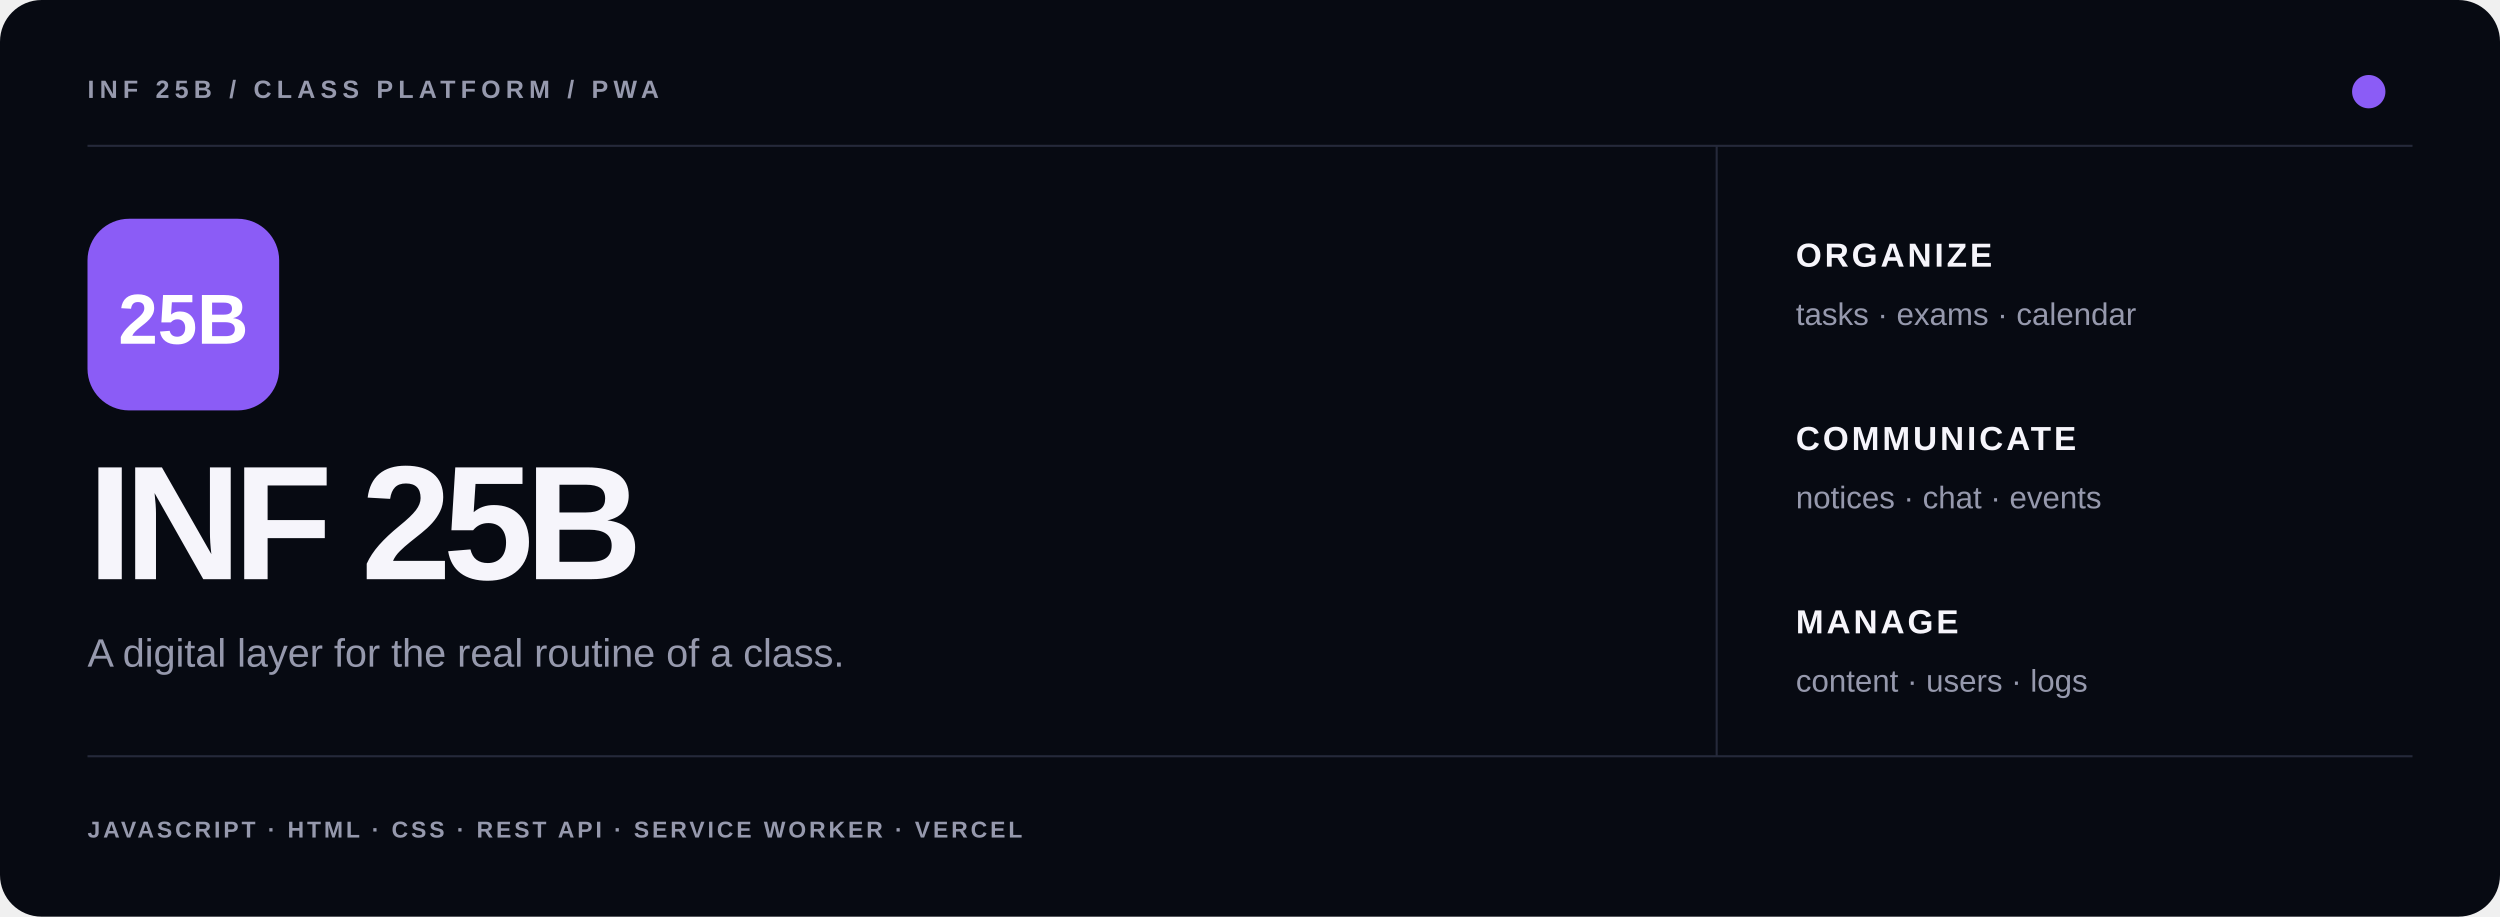
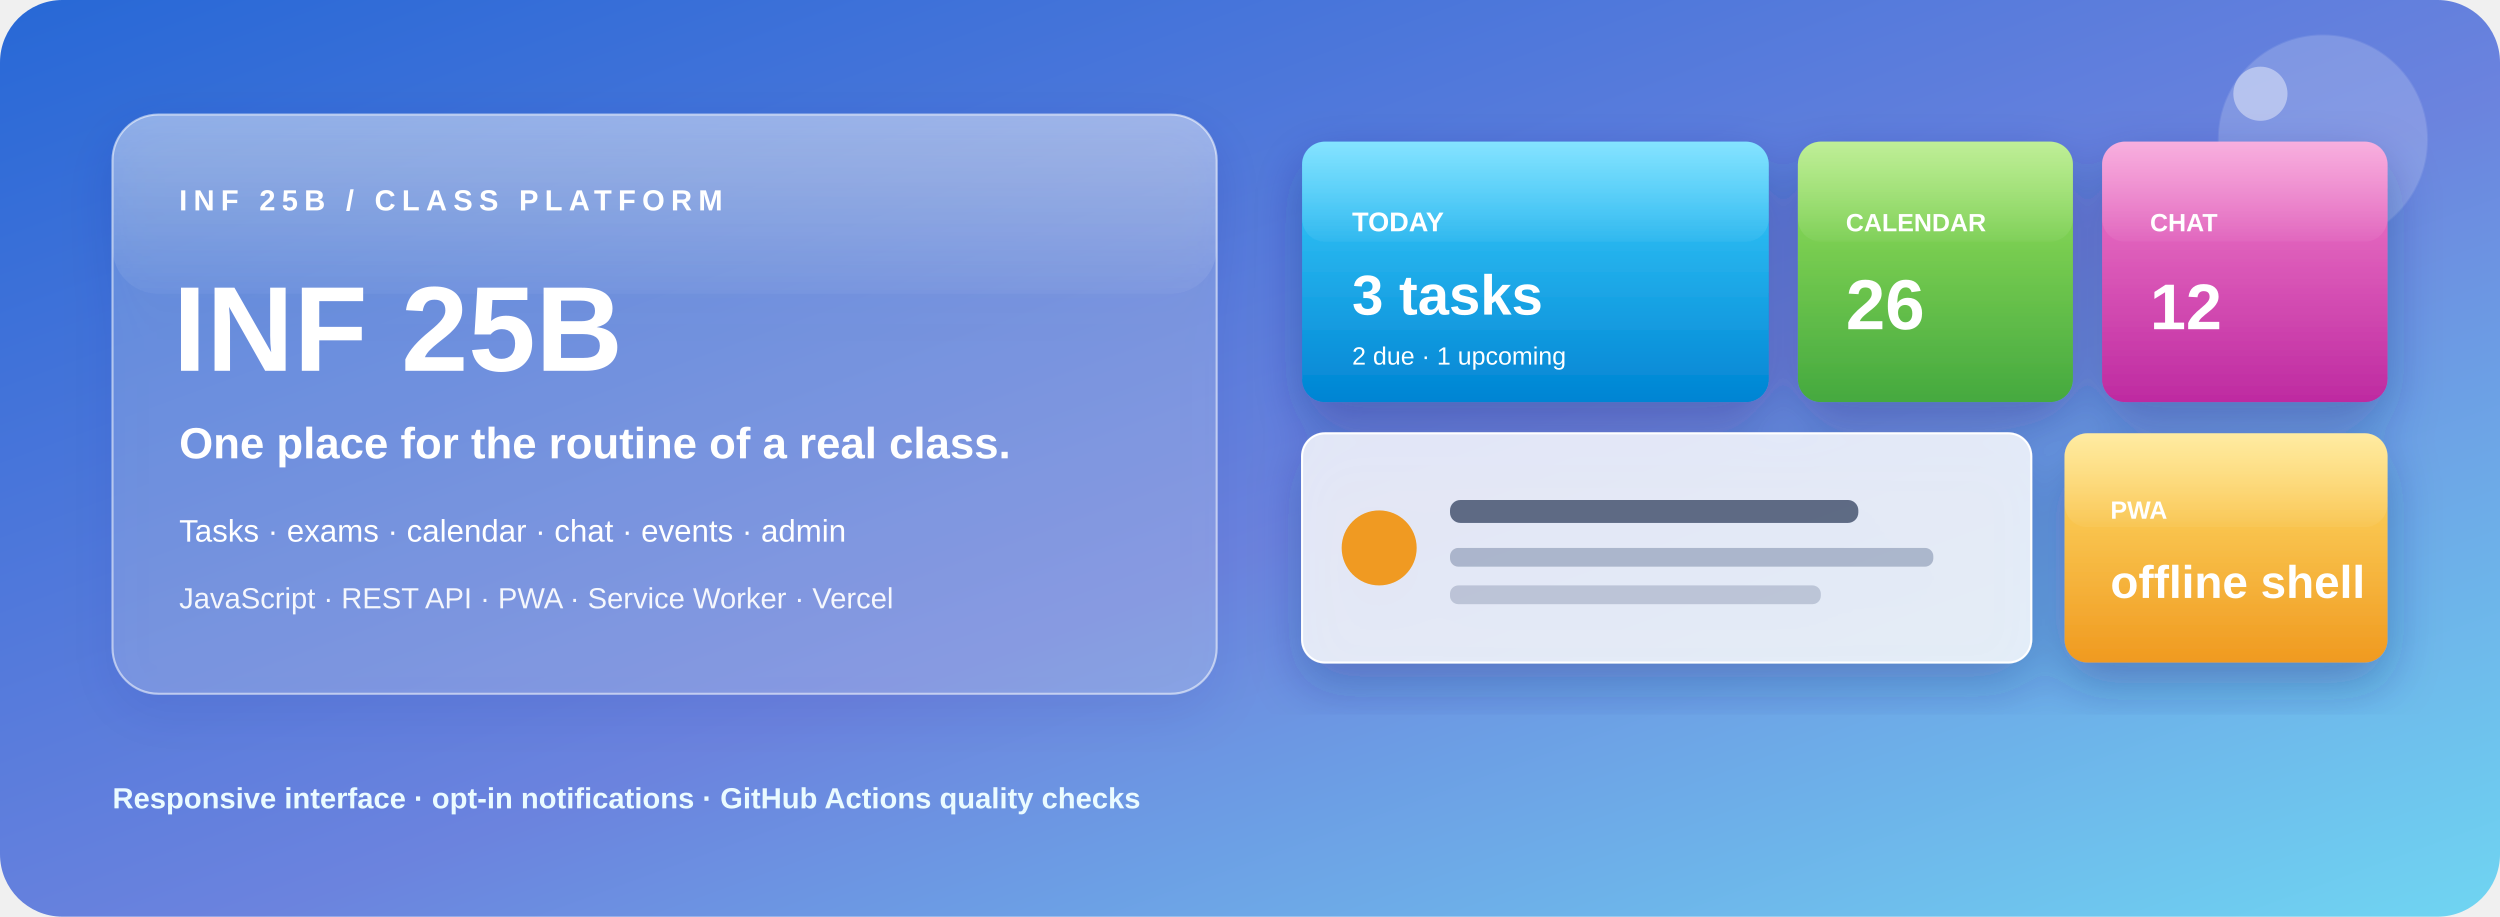
<svg xmlns="http://www.w3.org/2000/svg" viewBox="0 0 1200 440" role="img" aria-labelledby="title desc">
-   <style>.bg{fill:#070a12}.ink{fill:#f6f5fb}.muted{fill:#9699ad}.line{stroke:#25293a}.accent{fill:#8b5cf6}text{font-family:Arial,Helvetica,sans-serif}</style>
-   <rect class="bg" width="1200" height="440" rx="20" />
-   <path class="line" d="M42 70H1158M42 363H1158M824 70V363" />
-   <text class="muted" x="42" y="47" font-size="12" font-weight="700" letter-spacing="2.5">INF 25B / CLASS PLATFORM / PWA</text>
-   <circle class="accent" cx="1137" cy="44" r="8" />
-   <rect class="accent" x="42" y="105" width="92" height="92" rx="20" />
-   <text x="88" y="165" fill="#fff" font-size="34" text-anchor="middle" font-weight="800">25B</text>
-   <text class="ink" x="42" y="278" font-size="78" font-weight="800" letter-spacing="-4">INF 25B</text>
-   <text class="muted" x="42" y="320" font-size="19">A digital layer for the real routine of a class.</text>
-   <text class="ink" x="862" y="128" font-size="16" font-weight="700" letter-spacing="1.4">ORGANIZE</text>
-   <text class="muted" x="862" y="156" font-size="15">tasks · exams · calendar</text>
-   <text class="ink" x="862" y="216" font-size="16" font-weight="700" letter-spacing="1.4">COMMUNICATE</text>
-   <text class="muted" x="862" y="244" font-size="15">notices · chat · events</text>
-   <text class="ink" x="862" y="304" font-size="16" font-weight="700" letter-spacing="1.4">MANAGE</text>
-   <text class="muted" x="862" y="332" font-size="15">content · users · logs</text>
-   <text class="muted" x="42" y="402" font-size="11" font-weight="700" letter-spacing="1.4">JAVASCRIPT · HTML · CSS · REST API · SERVICE WORKER · VERCEL</text>
+   <defs>
+     <linearGradient id="sky" x1="0" y1="0" x2="1" y2="1">
+       <stop stop-color="#2768d6" />
+       <stop offset=".55" stop-color="#6b83de" />
+       <stop offset="1" stop-color="#6fd6f2" />
+     </linearGradient>
+     <linearGradient id="glass" x1="0" y1="0" x2="0" y2="1">
+       <stop stop-color="#fff" stop-opacity=".6" />
+       <stop offset="1" stop-color="#fff" stop-opacity=".07" />
+     </linearGradient>
+     <linearGradient id="cyan" x1="0" y1="0" x2="0" y2="1">
+       <stop stop-color="#3fd3ff" />
+       <stop offset="1" stop-color="#0084d3" />
+     </linearGradient>
+     <linearGradient id="green" x1="0" y1="0" x2="0" y2="1">
+       <stop stop-color="#9be55d" />
+       <stop offset="1" stop-color="#45a93f" />
+     </linearGradient>
+     <linearGradient id="pink" x1="0" y1="0" x2="0" y2="1">
+       <stop stop-color="#f482cc" />
+       <stop offset="1" stop-color="#be2aa1" />
+     </linearGradient>
+     <linearGradient id="orange" x1="0" y1="0" x2="0" y2="1">
+       <stop stop-color="#ffe06d" />
+       <stop offset="1" stop-color="#f09a20" />
+     </linearGradient>
+     <filter id="s">
+       <feDropShadow dx="0" dy="10" stdDeviation="12" flood-color="#172e77" flood-opacity=".35" />
+     </filter>
+   </defs>
+   <rect width="1200" height="440" rx="30" fill="url(#sky)" />
+   <circle cx="1115" cy="67" r="50" fill="#fff" opacity=".18" stroke="#fff" stroke-opacity=".45" />
+   <circle cx="1085" cy="45" r="13" fill="#fff" opacity=".42" />
+   <g filter="url(#s)">
+     <rect x="54" y="55" width="530" height="278" rx="22" fill="#fff" fill-opacity=".18" stroke="#fff" stroke-opacity=".55" />
+     <rect x="54" y="55" width="530" height="86" rx="22" fill="url(#glass)" opacity=".55" />
+   </g>
+   <g font-family="Segoe UI,Arial,sans-serif" fill="#fff">
+     <text x="86" y="101" font-size="14" font-weight="800" letter-spacing="3">INF 25B / CLASS PLATFORM</text>
+     <text x="83" y="178" font-size="58" font-weight="700">INF 25B</text>
+     <text x="86" y="220" font-size="21" font-weight="600">One place for the routine of a real class.</text>
+     <text x="86" y="260" font-size="15">Tasks · exams · calendar · chat · events · admin</text>
+     <text x="86" y="292" font-size="14" opacity=".92">JavaScript · REST API · PWA · Service Worker · Vercel</text>
+   </g>
+   <g filter="url(#s)" font-family="Segoe UI,Arial,sans-serif" fill="#fff">
+     <g>
+       <rect x="625" y="68" width="224" height="125" rx="11" fill="url(#cyan)" />
+       <rect x="625" y="68" width="224" height="48" rx="11" fill="url(#glass)" opacity=".6" />
+       <text x="649" y="111" font-size="13" font-weight="800">TODAY</text>
+       <text x="649" y="151" font-size="27" font-weight="700">3 tasks</text>
+       <text x="649" y="175" font-size="12">2 due · 1 upcoming</text>
+     </g>
+     <g>
+       <rect x="863" y="68" width="132" height="125" rx="11" fill="url(#green)" />
+       <rect x="863" y="68" width="132" height="48" rx="11" fill="url(#glass)" opacity=".6" />
+       <text x="886" y="111" font-size="12" font-weight="800">CALENDAR</text>
+       <text x="886" y="158" font-size="34" font-weight="700">26</text>
+     </g>
+     <g>
+       <rect x="1009" y="68" width="137" height="125" rx="11" fill="url(#pink)" />
+       <rect x="1009" y="68" width="137" height="48" rx="11" fill="url(#glass)" opacity=".6" />
+       <text x="1032" y="111" font-size="12" font-weight="800">CHAT</text>
+       <text x="1032" y="158" font-size="31" font-weight="700">12</text>
+     </g>
+     <g>
+       <rect x="625" y="208" width="350" height="110" rx="11" fill="#fff" fill-opacity=".8" stroke="#fff" />
+       <circle cx="662" cy="263" r="18" fill="#f09a20" />
+       <rect x="696" y="240" width="196" height="11" rx="5" fill="#465572" opacity=".85" />
+       <rect x="696" y="263" width="232" height="9" rx="4" fill="#71809e" opacity=".48" />
+       <rect x="696" y="281" width="178" height="9" rx="4" fill="#71809e" opacity=".34" />
+     </g>
+     <g>
+       <rect x="991" y="208" width="155" height="110" rx="11" fill="url(#orange)" />
+       <rect x="991" y="208" width="155" height="45" rx="11" fill="url(#glass)" opacity=".6" />
+       <text x="1013" y="249" font-size="12" font-weight="800">PWA</text>
+       <text x="1013" y="287" font-size="22" font-weight="700">offline shell</text>
+     </g>
+   </g>
+   <text x="54" y="388" fill="#eafbff" font-family="Segoe UI,Arial,sans-serif" font-size="14" font-weight="600">Responsive interface · opt-in notifications · GitHub Actions quality checks</text>
</svg>
